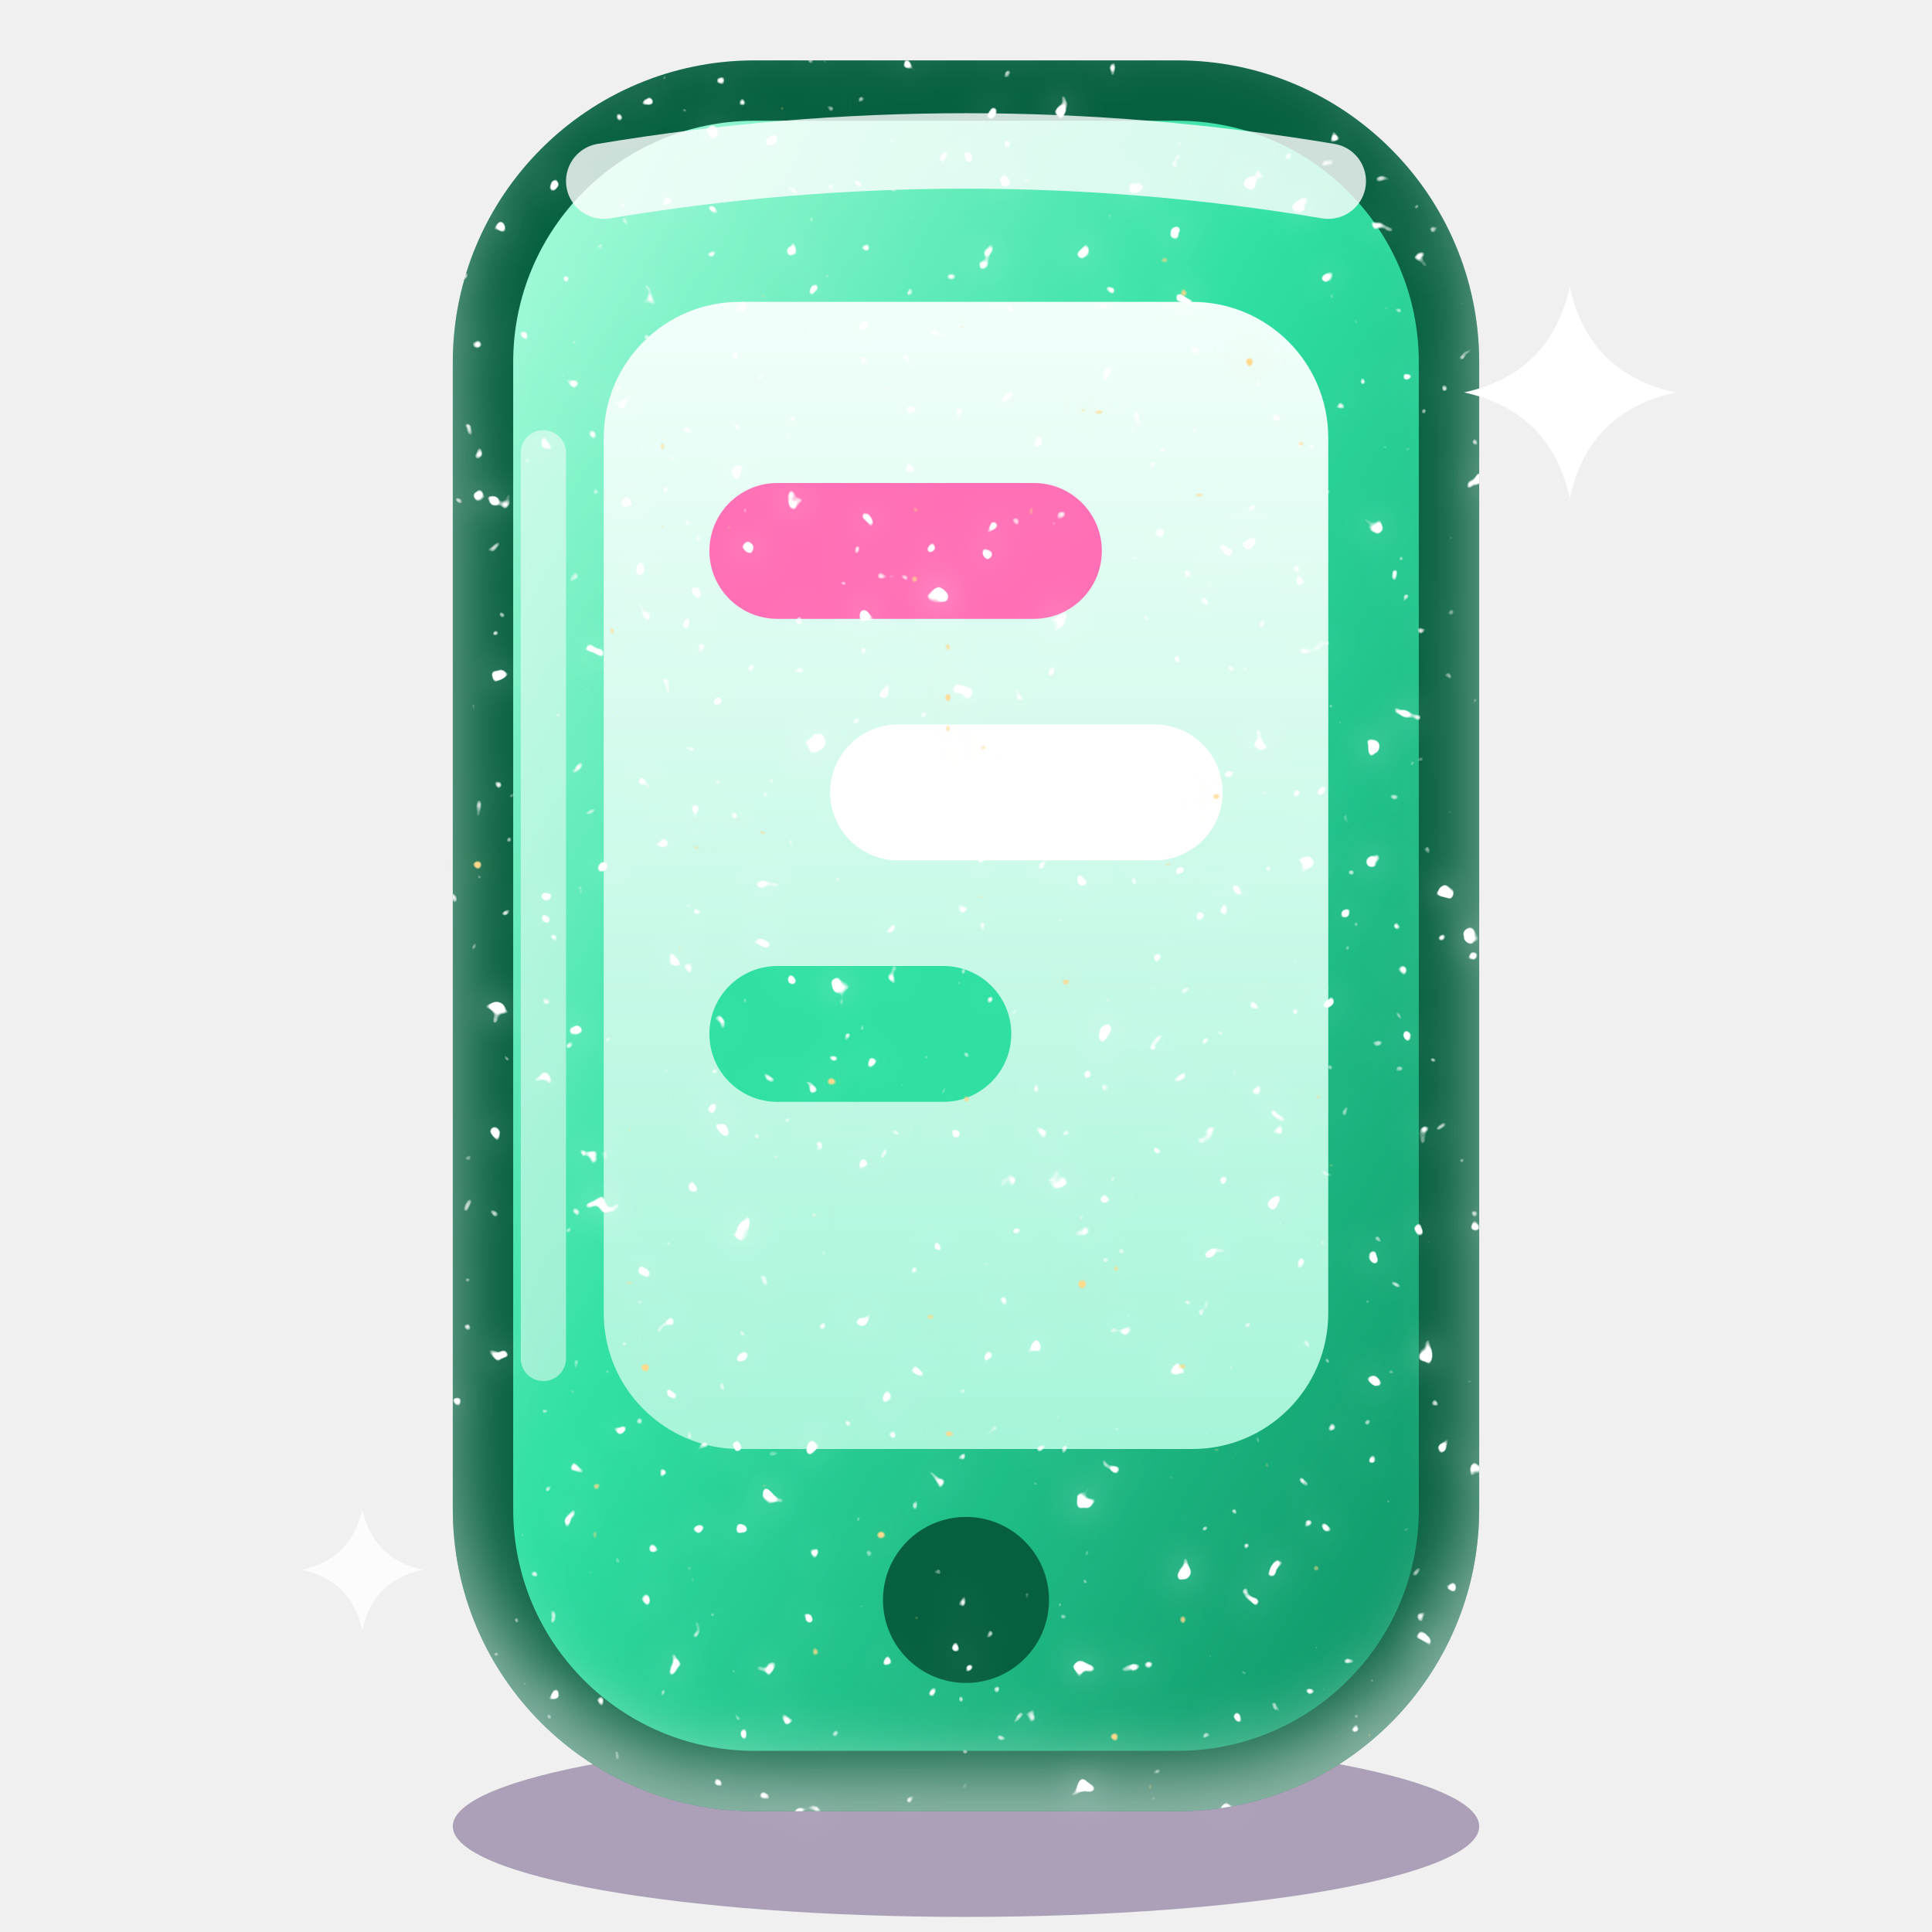
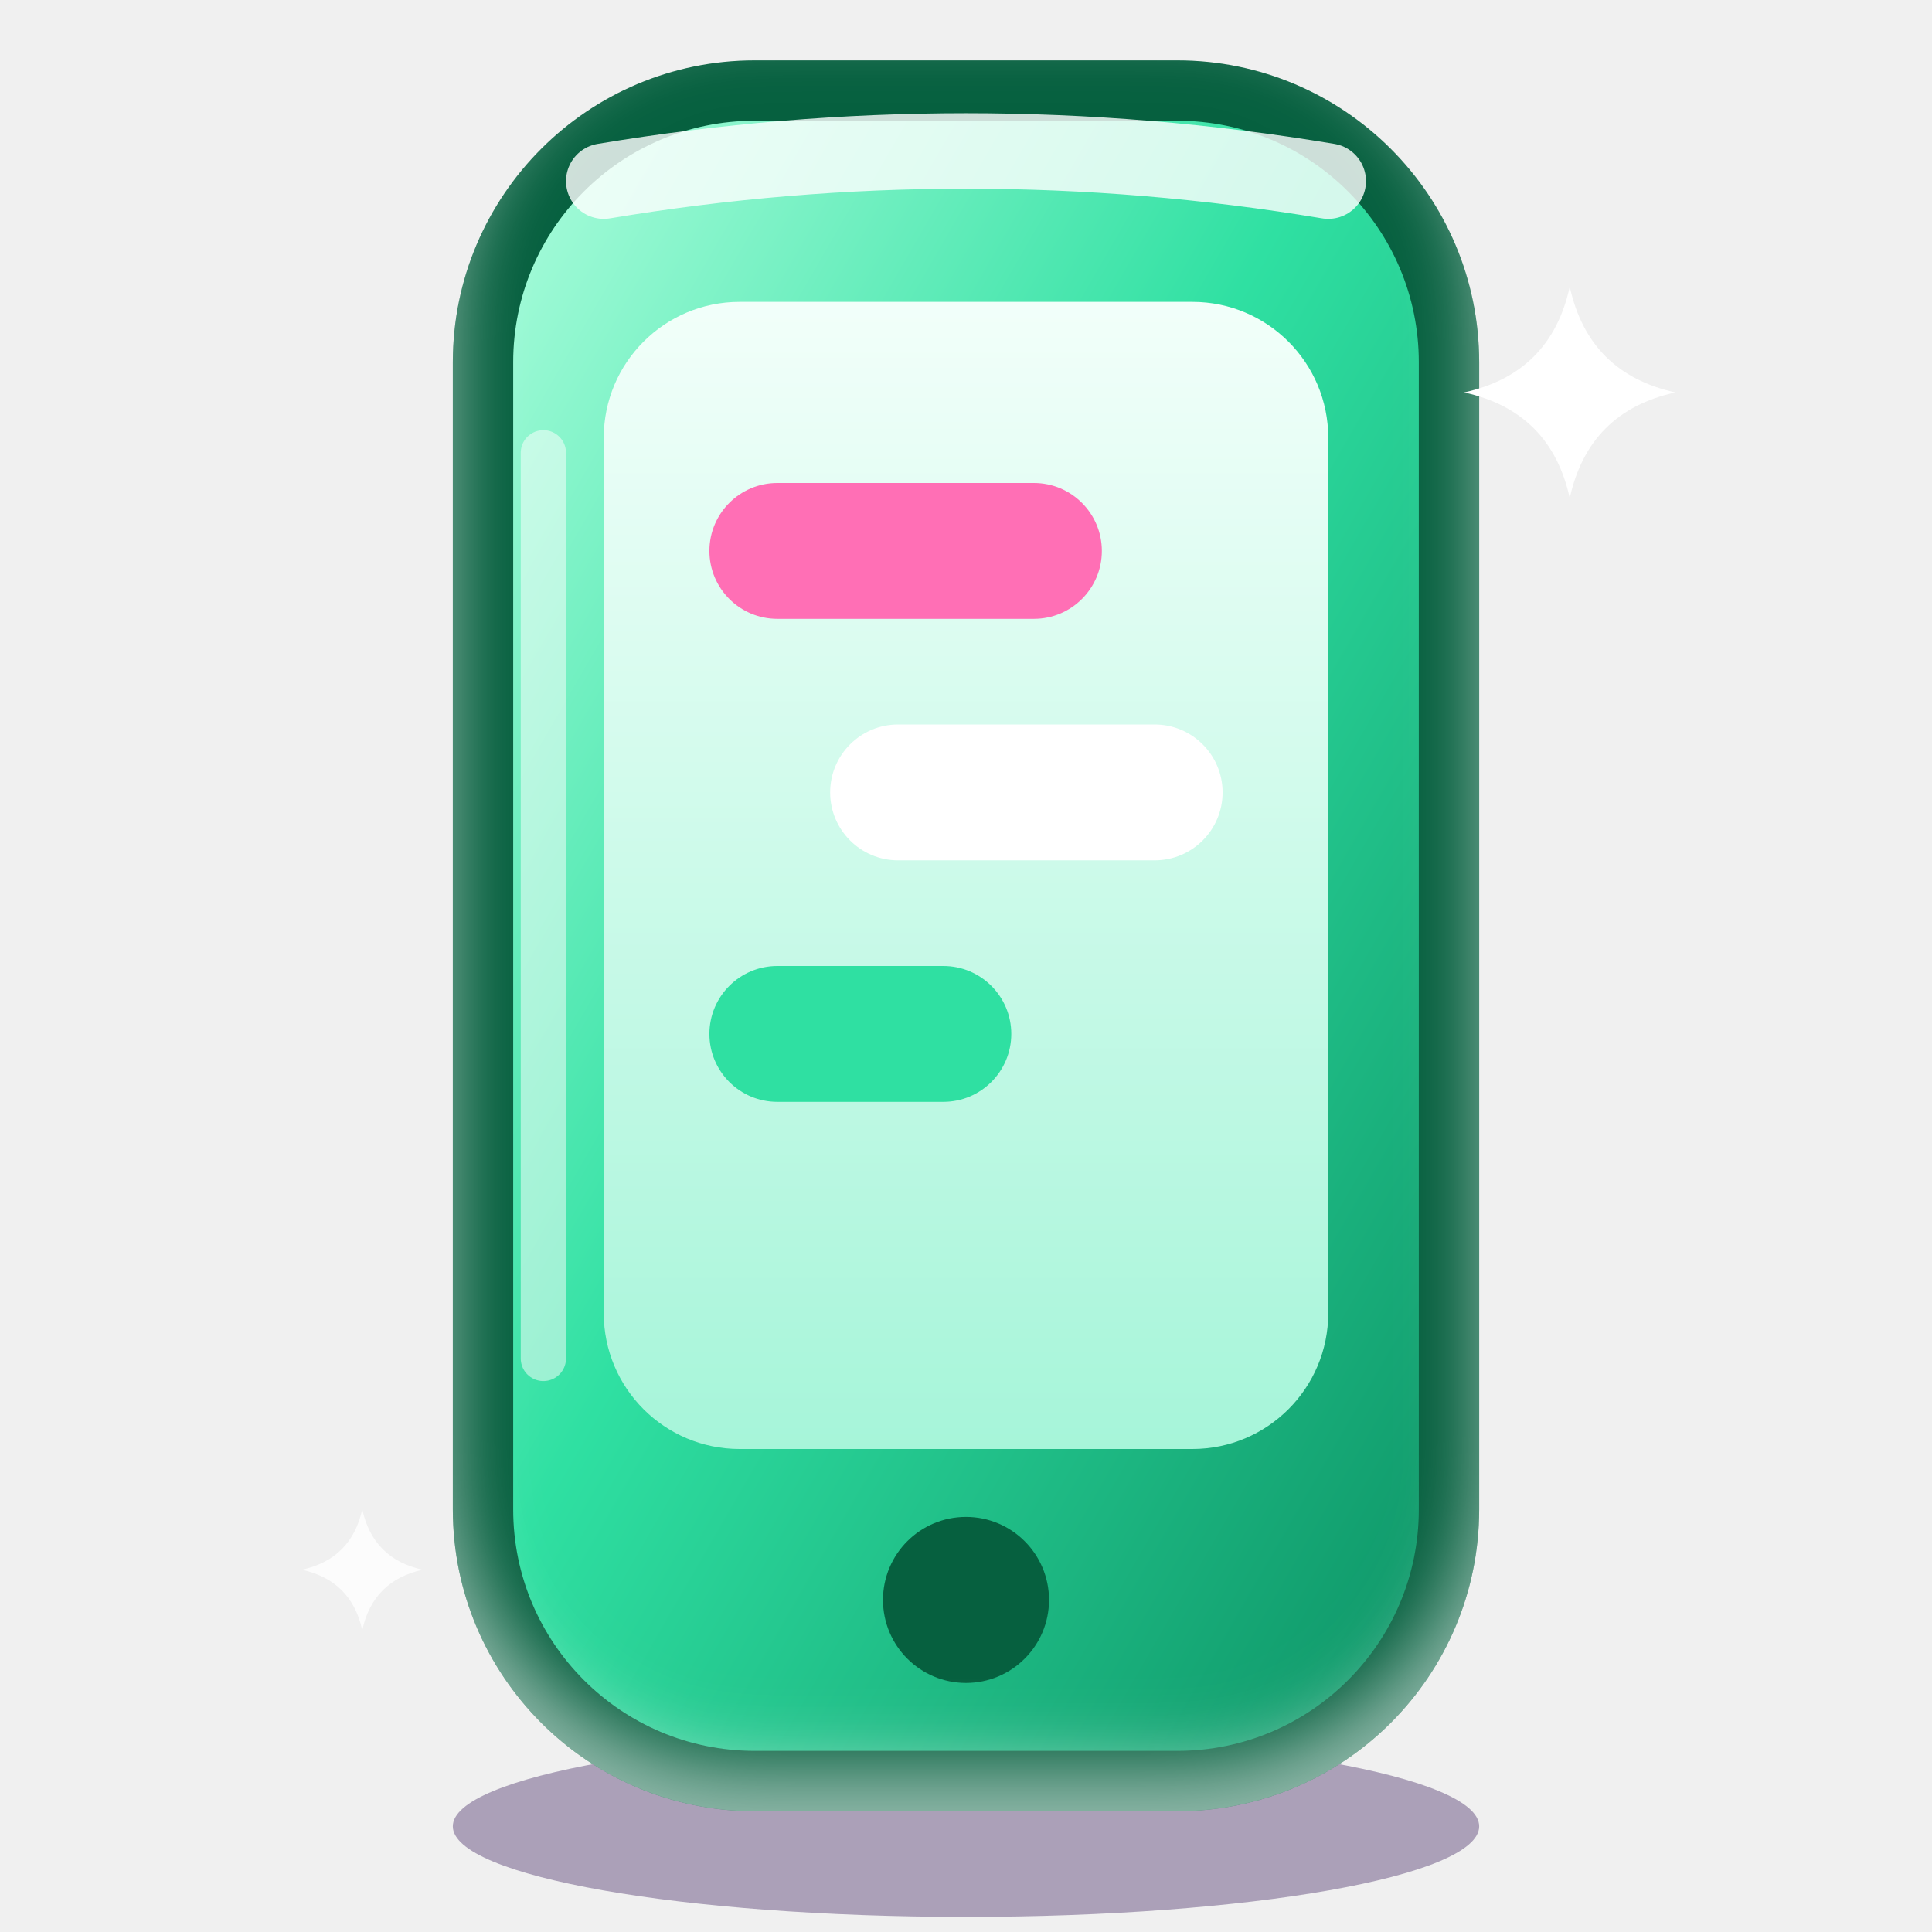
<svg xmlns="http://www.w3.org/2000/svg" viewBox="0 0 128 128">
  <defs>
    <filter id="gl" x="-10%" y="-10%" width="120%" height="120%" color-interpolation-filters="sRGB">
      <feTurbulence type="fractalNoise" baseFrequency=".62" numOctaves="2" seed="5" result="n" />
      <feColorMatrix in="n" type="matrix" values="0 0 0 0 1.000  0 0 0 0 1.000  0 0 0 0 1.000  0 0 0 22 -16.4" result="d" />
      <feComposite in="d" in2="SourceAlpha" operator="in" result="sp" />
      <feTurbulence type="fractalNoise" baseFrequency=".9" numOctaves="1" seed="45" result="n2" />
      <feColorMatrix in="n2" type="matrix" values="0 0 0 0 1  0 0 0 0 .85  0 0 0 0 .55  0 0 0 22 -16.9" result="d2" />
      <feComposite in="d2" in2="SourceAlpha" operator="in" result="sp2" />
      <feMerge result="spm">
        <feMergeNode in="sp" />
        <feMergeNode in="sp2" />
      </feMerge>
      <feGaussianBlur in="spm" stdDeviation="1.1" result="spb" />
      <feGaussianBlur in="SourceAlpha" stdDeviation="2.4" result="bl" />
      <feOffset in="bl" dx="0" dy="-3" result="up" />
      <feComposite in="SourceAlpha" in2="up" operator="out" result="rim" />
      <feFlood flood-color="#ffffff" flood-opacity=".55" />
      <feComposite in2="rim" operator="in" result="rimlight" />
      <feMerge>
        <feMergeNode in="SourceGraphic" />
        <feMergeNode in="rimlight" />
-         <feMergeNode in="spb" />
-         <feMergeNode in="spm" />
      </feMerge>
    </filter>
    <linearGradient id="b" x1="0" y1="0" x2="1" y2="1">
      <stop offset="0" stop-color="#b4ffe0" />
      <stop offset=".45" stop-color="#2fe0a2" />
      <stop offset="1" stop-color="#0b8f62" />
    </linearGradient>
    <linearGradient id="s" x1="0" y1="0" x2="0" y2="1">
      <stop offset="0" stop-color="#f2fffa" />
      <stop offset="1" stop-color="#a6f5d9" />
    </linearGradient>
  </defs>
  <ellipse cx="64" cy="121" rx="34" ry="6" fill="#2a0b4f" opacity=".35" />
  <g filter="url(#gl)">
    <rect x="32" y="6" width="64" height="112" rx="18" fill="url(#b)" stroke="#06603f" stroke-width="4" />
    <rect x="40" y="20" width="48" height="76" rx="9" fill="url(#s)" />
    <rect x="47" y="32" width="26" height="9" rx="4.5" fill="#ff6fb5" />
    <rect x="55" y="48" width="26" height="9" rx="4.5" fill="#fff" />
    <rect x="47" y="64" width="20" height="9" rx="4.5" fill="#2fe0a2" />
    <circle cx="64" cy="106" r="5.5" fill="#06603f" />
  </g>
  <path d="M40 12q24-4 48 0" fill="none" stroke="#fff" stroke-width="5" stroke-linecap="round" opacity=".8" />
  <path d="M36 30v60" stroke="#fff" stroke-width="3" stroke-linecap="round" opacity=".5" />
  <path d="M104 19Q105.26 24.74 111 26Q105.26 27.26 104 33Q102.74 27.26 97 26Q102.74 24.74 104 19z" fill="#fff" opacity="1.0" />
  <path d="M24 100Q24.72 103.28 28 104Q24.72 104.72 24 108Q23.28 104.72 20 104Q23.28 103.28 24 100z" fill="#fff" opacity="0.8" />
</svg>
